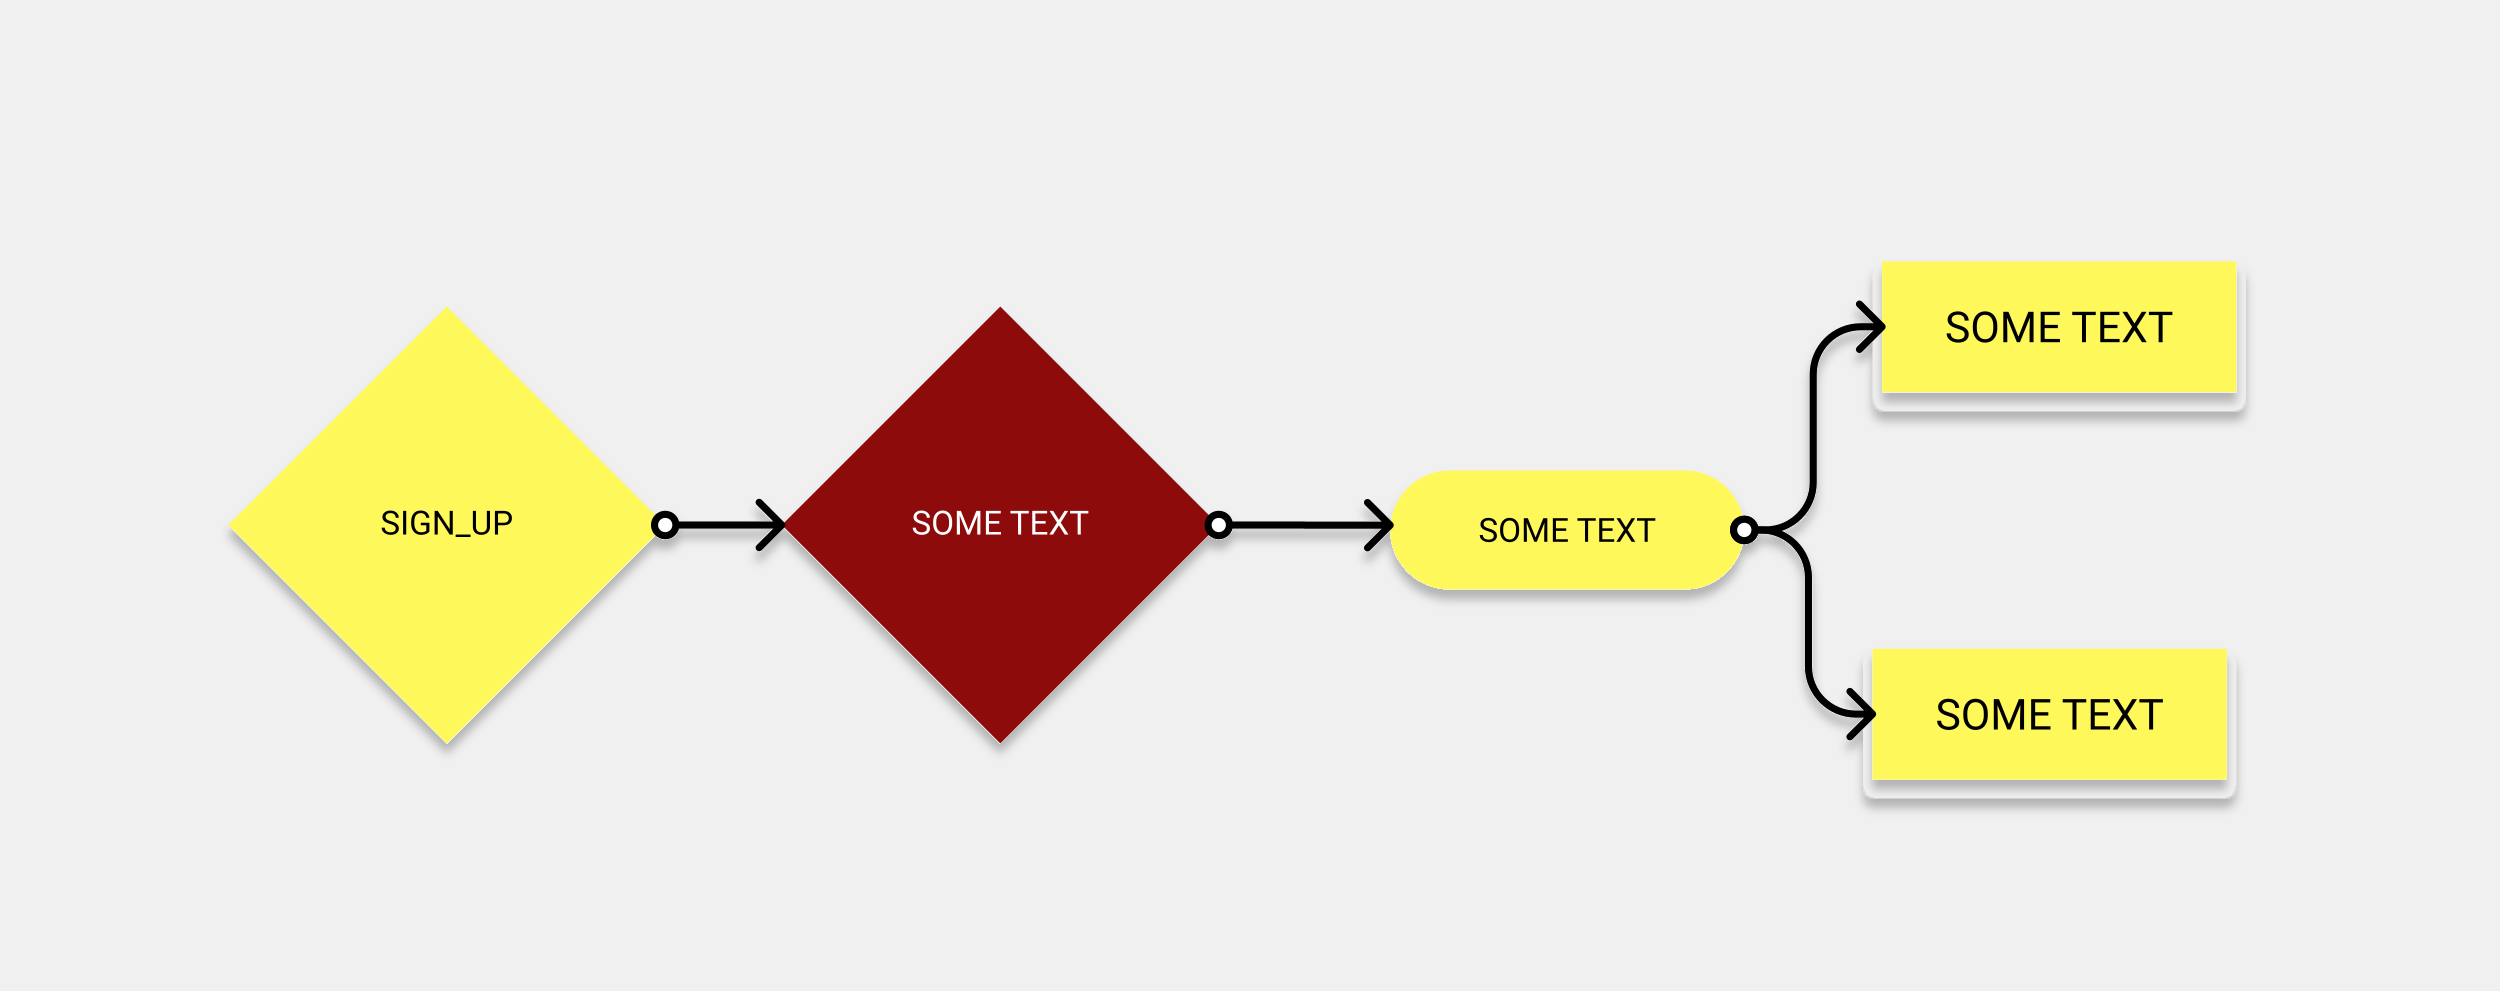
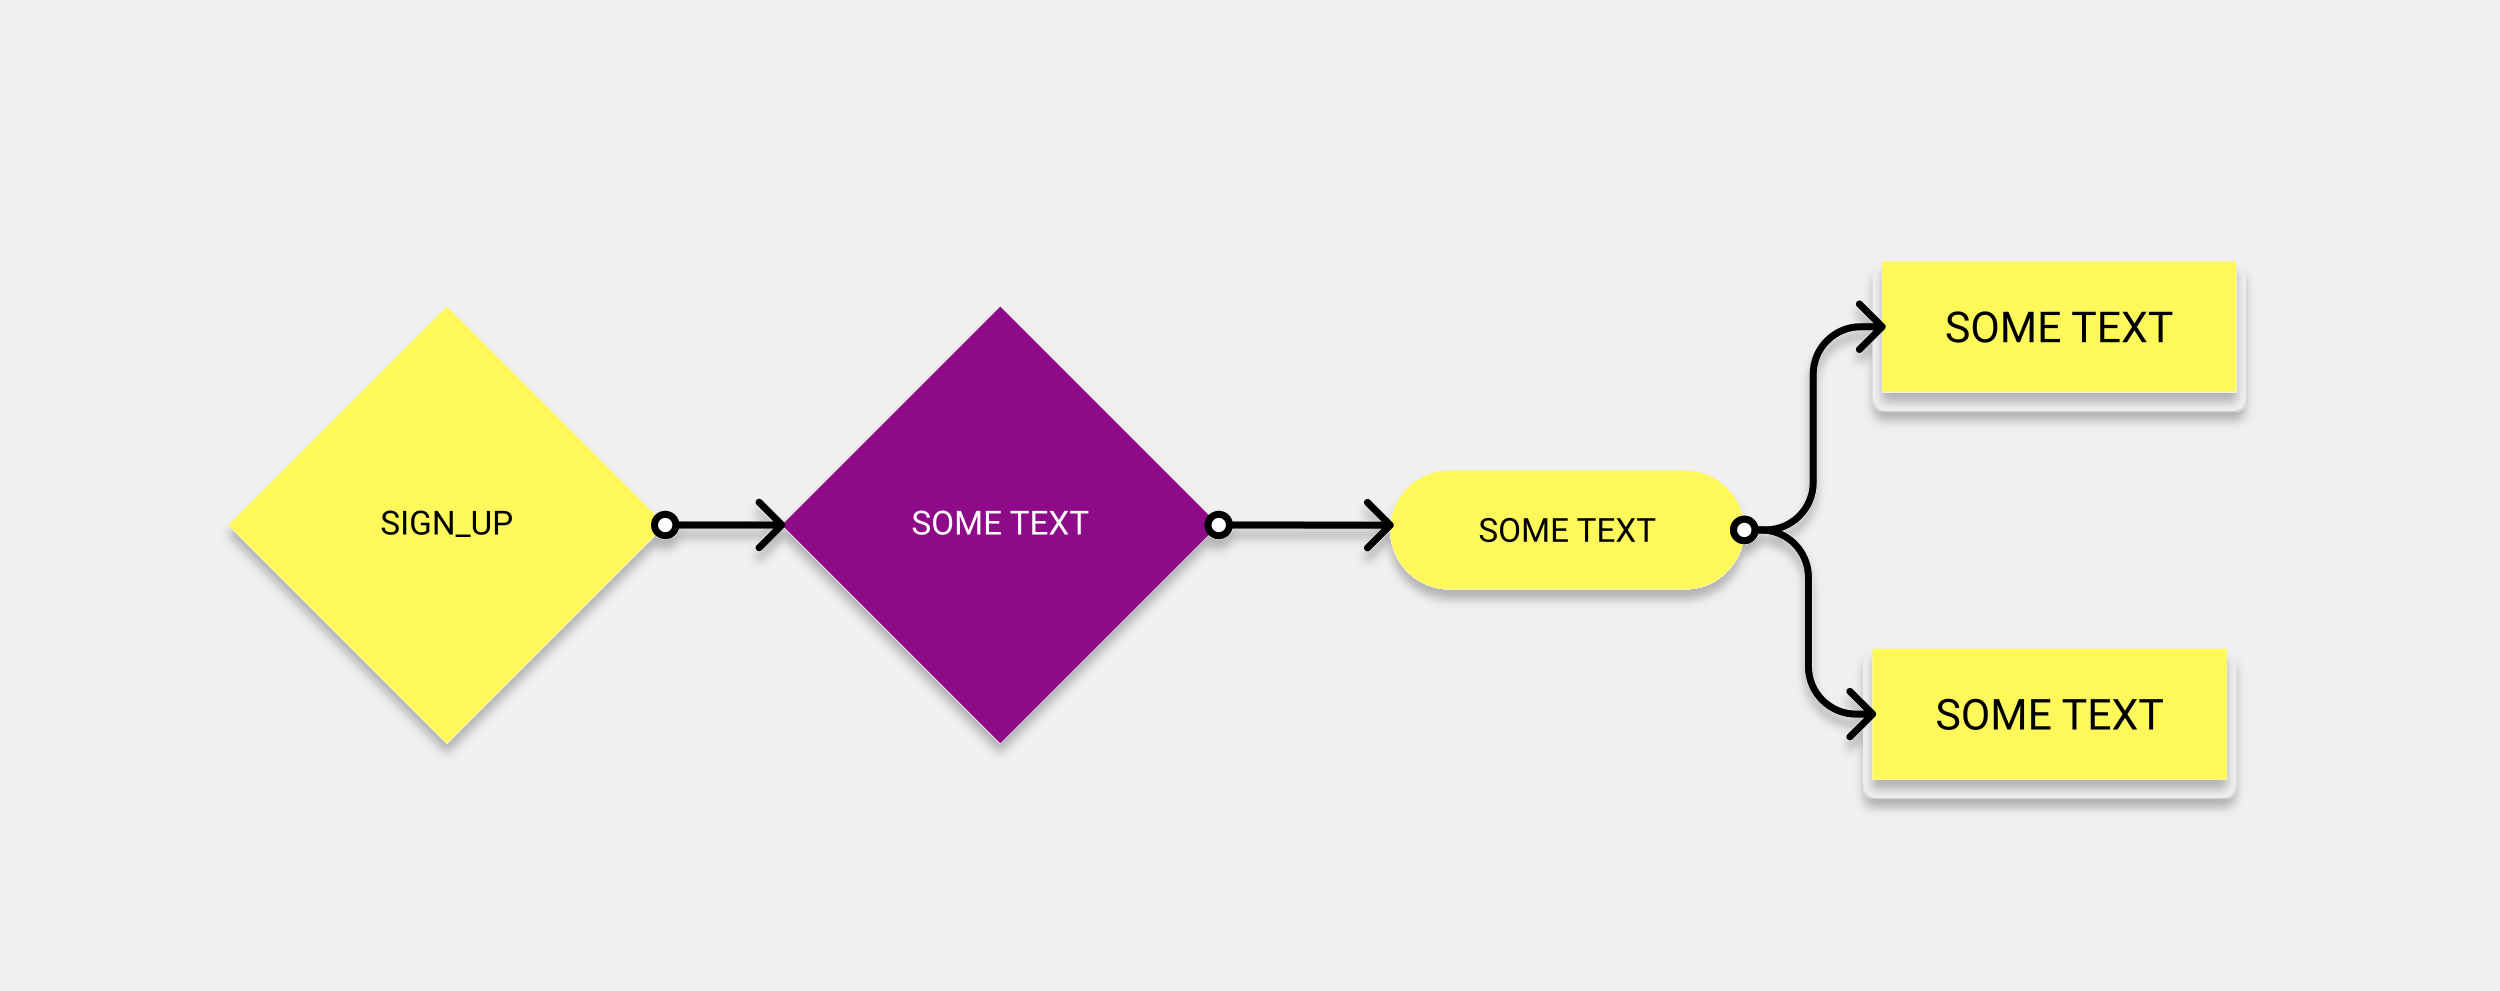
<svg xmlns="http://www.w3.org/2000/svg" width="1052" height="417" viewBox="0 0 1052 417" fill="none">
  <g filter="url(#filter0_d_1:63)">
    <rect width="130.004" height="130.004" transform="translate(188 129) rotate(45)" fill="#FFF85A" />
    <path d="M164.149 220.49C163.024 220.166 162.203 219.77 161.688 219.3C161.178 218.826 160.923 218.243 160.923 217.55C160.923 216.767 161.235 216.119 161.859 215.609C162.488 215.094 163.304 214.837 164.307 214.837C164.99 214.837 165.599 214.969 166.132 215.233C166.67 215.497 167.084 215.862 167.376 216.327C167.672 216.792 167.82 217.3 167.82 217.851H166.501C166.501 217.25 166.31 216.778 165.927 216.436C165.544 216.09 165.004 215.917 164.307 215.917C163.66 215.917 163.154 216.06 162.789 216.347C162.429 216.63 162.249 217.024 162.249 217.53C162.249 217.936 162.42 218.28 162.762 218.562C163.108 218.84 163.694 219.095 164.519 219.328C165.348 219.56 165.995 219.818 166.46 220.1C166.929 220.378 167.276 220.704 167.499 221.078C167.727 221.451 167.841 221.891 167.841 222.397C167.841 223.204 167.526 223.851 166.897 224.339C166.269 224.822 165.428 225.063 164.375 225.063C163.691 225.063 163.053 224.933 162.461 224.673C161.868 224.409 161.41 224.049 161.087 223.593C160.768 223.138 160.608 222.62 160.608 222.042H161.928C161.928 222.643 162.149 223.119 162.591 223.47C163.037 223.817 163.632 223.99 164.375 223.99C165.068 223.99 165.599 223.849 165.968 223.566C166.337 223.283 166.521 222.898 166.521 222.411C166.521 221.923 166.351 221.547 166.009 221.283C165.667 221.014 165.047 220.75 164.149 220.49ZM170.937 224.926H169.625V214.973H170.937V224.926ZM180.692 223.621C180.355 224.104 179.883 224.466 179.277 224.708C178.676 224.945 177.974 225.063 177.172 225.063C176.361 225.063 175.641 224.874 175.012 224.496C174.383 224.113 173.895 223.571 173.549 222.869C173.207 222.167 173.032 221.353 173.022 220.428V219.56C173.022 218.061 173.371 216.899 174.068 216.074C174.77 215.249 175.755 214.837 177.021 214.837C178.061 214.837 178.897 215.103 179.53 215.636C180.164 216.165 180.551 216.917 180.692 217.892H179.38C179.134 216.575 178.35 215.917 177.028 215.917C176.149 215.917 175.481 216.227 175.025 216.846C174.574 217.462 174.346 218.355 174.342 219.526V220.339C174.342 221.456 174.597 222.345 175.107 223.005C175.618 223.662 176.308 223.99 177.179 223.99C177.671 223.99 178.102 223.935 178.471 223.826C178.84 223.716 179.145 223.532 179.387 223.272V221.037H177.083V219.97H180.692V223.621ZM190.536 224.926H189.217L184.206 217.256V224.926H182.887V214.973H184.206L189.23 222.677V214.973H190.536V224.926ZM198.001 225.959H191.739V224.926H198.001V225.959ZM206.19 214.973V221.741C206.186 222.68 205.89 223.448 205.302 224.045C204.718 224.642 203.925 224.977 202.923 225.049L202.574 225.063C201.485 225.063 200.617 224.769 199.97 224.181C199.323 223.593 198.994 222.784 198.985 221.755V214.973H200.284V221.714C200.284 222.434 200.482 222.994 200.879 223.395C201.275 223.792 201.84 223.99 202.574 223.99C203.317 223.99 203.884 223.792 204.276 223.395C204.673 222.999 204.871 222.44 204.871 221.72V214.973H206.19ZM209.574 221.03V224.926H208.262V214.973H211.933C213.022 214.973 213.874 215.251 214.489 215.807C215.109 216.363 215.419 217.099 215.419 218.015C215.419 218.981 215.116 219.727 214.51 220.251C213.908 220.77 213.045 221.03 211.919 221.03H209.574ZM209.574 219.957H211.933C212.634 219.957 213.172 219.793 213.546 219.464C213.92 219.132 214.106 218.653 214.106 218.029C214.106 217.436 213.92 216.963 213.546 216.607C213.172 216.252 212.66 216.067 212.008 216.053H209.574V219.957Z" fill="black" />
-     <rect width="130.004" height="130.004" transform="translate(420.926 129) rotate(45)" fill="#8D0B0B" />
+     <rect width="130.004" height="130.004" transform="translate(420.926 129) rotate(45)" fill="#8D0B88" />
    <path d="M387.635 220.49C386.51 220.166 385.689 219.77 385.174 219.3C384.664 218.826 384.409 218.243 384.409 217.55C384.409 216.767 384.721 216.119 385.345 215.609C385.974 215.094 386.79 214.837 387.793 214.837C388.476 214.837 389.085 214.969 389.618 215.233C390.156 215.497 390.57 215.862 390.862 216.327C391.158 216.792 391.306 217.3 391.306 217.851H389.987C389.987 217.25 389.796 216.778 389.413 216.436C389.03 216.09 388.49 215.917 387.793 215.917C387.145 215.917 386.64 216.06 386.275 216.347C385.915 216.63 385.735 217.024 385.735 217.53C385.735 217.936 385.906 218.28 386.248 218.562C386.594 218.84 387.18 219.095 388.005 219.328C388.834 219.56 389.481 219.818 389.946 220.1C390.415 220.378 390.762 220.704 390.985 221.078C391.213 221.451 391.327 221.891 391.327 222.397C391.327 223.204 391.012 223.851 390.383 224.339C389.755 224.822 388.914 225.063 387.861 225.063C387.177 225.063 386.539 224.933 385.947 224.673C385.354 224.409 384.896 224.049 384.573 223.593C384.254 223.138 384.094 222.62 384.094 222.042H385.414C385.414 222.643 385.635 223.119 386.077 223.47C386.523 223.817 387.118 223.99 387.861 223.99C388.554 223.99 389.085 223.849 389.454 223.566C389.823 223.283 390.007 222.898 390.007 222.411C390.007 221.923 389.837 221.547 389.495 221.283C389.153 221.014 388.533 220.75 387.635 220.49ZM400.672 220.271C400.672 221.246 400.507 222.099 400.179 222.828C399.851 223.552 399.386 224.106 398.785 224.489C398.183 224.872 397.481 225.063 396.679 225.063C395.895 225.063 395.2 224.872 394.594 224.489C393.988 224.102 393.517 223.552 393.179 222.841C392.847 222.126 392.676 221.299 392.667 220.36V219.642C392.667 218.685 392.833 217.84 393.166 217.106C393.498 216.372 393.968 215.812 394.574 215.424C395.185 215.033 395.882 214.837 396.666 214.837C397.463 214.837 398.165 215.03 398.771 215.418C399.382 215.8 399.851 216.359 400.179 217.092C400.507 217.822 400.672 218.672 400.672 219.642V220.271ZM399.366 219.629C399.366 218.448 399.129 217.544 398.655 216.915C398.181 216.281 397.518 215.964 396.666 215.964C395.836 215.964 395.182 216.281 394.704 216.915C394.23 217.544 393.986 218.419 393.972 219.54V220.271C393.972 221.415 394.212 222.315 394.69 222.971C395.173 223.623 395.836 223.949 396.679 223.949C397.527 223.949 398.183 223.641 398.648 223.026C399.113 222.406 399.352 221.52 399.366 220.367V219.629ZM404.336 214.973L407.589 223.094L410.843 214.973H412.546V224.926H411.233V221.05L411.356 216.867L408.088 224.926H407.084L403.823 216.887L403.953 221.05V224.926H402.64V214.973H404.336ZM420.489 220.326H416.175V223.853H421.186V224.926H414.863V214.973H421.118V216.053H416.175V219.253H420.489V220.326ZM432.896 216.053H429.697V224.926H428.391V216.053H425.199V214.973H432.896V216.053ZM439.999 220.326H435.685V223.853H440.696V224.926H434.373V214.973H440.628V216.053H435.685V219.253H439.999V220.326ZM445.577 218.788L447.963 214.973H449.507L446.363 219.909L449.583 224.926H448.024L445.577 221.044L443.116 224.926H441.564L444.791 219.909L441.639 214.973H443.177L445.577 218.788ZM457.984 216.053H454.785V224.926H453.479V216.053H450.287V214.973H457.984V216.053Z" fill="white" />
    <path d="M585 223C585 209.193 596.193 198 610 198H709C722.807 198 734 209.193 734 223V223C734 236.807 722.807 248 709 248H610C596.193 248 585 236.807 585 223V223Z" fill="#FFF85A" />
    <path d="M626.209 223.563C625.083 223.24 624.263 222.843 623.748 222.374C623.238 221.9 622.982 221.317 622.982 220.624C622.982 219.84 623.295 219.193 623.919 218.683C624.548 218.168 625.364 217.91 626.366 217.91C627.05 217.91 627.658 218.042 628.191 218.307C628.729 218.571 629.144 218.936 629.436 219.4C629.732 219.865 629.88 220.373 629.88 220.925H628.561C628.561 220.323 628.369 219.852 627.986 219.51C627.604 219.163 627.063 218.99 626.366 218.99C625.719 218.99 625.213 219.134 624.849 219.421C624.489 219.703 624.309 220.098 624.309 220.604C624.309 221.009 624.479 221.353 624.821 221.636C625.168 221.914 625.753 222.169 626.578 222.401C627.408 222.634 628.055 222.891 628.52 223.174C628.989 223.452 629.335 223.778 629.559 224.151C629.786 224.525 629.9 224.965 629.9 225.471C629.9 226.277 629.586 226.924 628.957 227.412C628.328 227.895 627.487 228.137 626.435 228.137C625.751 228.137 625.113 228.007 624.521 227.747C623.928 227.483 623.47 227.123 623.146 226.667C622.827 226.211 622.668 225.694 622.668 225.115H623.987C623.987 225.717 624.208 226.193 624.65 226.544C625.097 226.89 625.692 227.063 626.435 227.063C627.127 227.063 627.658 226.922 628.027 226.64C628.396 226.357 628.581 225.972 628.581 225.484C628.581 224.997 628.41 224.621 628.068 224.356C627.727 224.088 627.107 223.823 626.209 223.563ZM639.245 223.345C639.245 224.32 639.081 225.172 638.753 225.901C638.425 226.626 637.96 227.18 637.358 227.562C636.757 227.945 636.055 228.137 635.253 228.137C634.469 228.137 633.774 227.945 633.168 227.562C632.562 227.175 632.09 226.626 631.753 225.915C631.42 225.2 631.249 224.372 631.24 223.434V222.716C631.24 221.759 631.407 220.913 631.739 220.18C632.072 219.446 632.541 218.885 633.147 218.498C633.758 218.106 634.455 217.91 635.239 217.91C636.037 217.91 636.739 218.104 637.345 218.491C637.955 218.874 638.425 219.432 638.753 220.166C639.081 220.895 639.245 221.745 639.245 222.716V223.345ZM637.939 222.702C637.939 221.522 637.702 220.617 637.229 219.988C636.755 219.355 636.091 219.038 635.239 219.038C634.41 219.038 633.756 219.355 633.277 219.988C632.803 220.617 632.56 221.492 632.546 222.613V223.345C632.546 224.489 632.785 225.389 633.264 226.045C633.747 226.697 634.41 227.022 635.253 227.022C636.101 227.022 636.757 226.715 637.222 226.1C637.687 225.48 637.926 224.593 637.939 223.44V222.702ZM642.909 218.047L646.163 226.168L649.417 218.047H651.119V228H649.807V224.124L649.93 219.94L646.662 228H645.657L642.396 219.961L642.526 224.124V228H641.214V218.047H642.909ZM659.062 223.399H654.749V226.927H659.76V228H653.437V218.047H659.691V219.127H654.749V222.326H659.062V223.399ZM671.47 219.127H668.271V228H666.965V219.127H663.772V218.047H671.47V219.127ZM678.572 223.399H674.259V226.927H679.27V228H672.946V218.047H679.201V219.127H674.259V222.326H678.572V223.399ZM684.15 221.861L686.536 218.047H688.081L684.937 222.982L688.156 228H686.598L684.15 224.117L681.689 228H680.138L683.364 222.982L680.213 218.047H681.751L684.15 221.861ZM696.558 219.127H693.358V228H692.053V219.127H688.86V218.047H696.558V219.127Z" fill="black" />
    <path d="M512.853 216.426C510.353 216.426 508.353 218.426 508.353 220.926C508.353 223.426 510.353 225.426 512.853 225.426C515.353 225.426 517.353 223.426 517.353 220.926C517.353 218.426 515.353 216.426 512.853 216.426Z" fill="white" />
    <path d="M586.061 222.061C586.646 221.475 586.646 220.525 586.061 219.939L576.515 210.393C575.929 209.808 574.979 209.808 574.393 210.393C573.808 210.979 573.808 211.929 574.393 212.515L582.879 221L574.393 229.485C573.808 230.071 573.808 231.021 574.393 231.607C574.979 232.192 575.929 232.192 576.515 231.607L586.061 222.061ZM509.853 220.926C509.853 219.255 511.181 217.926 512.853 217.926V214.926C509.524 214.926 506.853 217.598 506.853 220.926H509.853ZM512.853 217.926C514.524 217.926 515.853 219.255 515.853 220.926H518.853C518.853 217.598 516.181 214.926 512.853 214.926V217.926ZM515.853 220.926C515.853 222.598 514.524 223.926 512.853 223.926V226.926C516.181 226.926 518.853 224.255 518.853 220.926H515.853ZM512.853 223.926C511.181 223.926 509.853 222.598 509.853 220.926H506.853C506.853 224.255 509.524 226.926 512.853 226.926V223.926ZM517.353 222.426H548.89V219.426H517.353V222.426ZM548.963 222.5H585V219.5H548.963V222.5ZM547.426 220.963C547.426 221.812 548.114 222.5 548.963 222.5V219.5C549.771 219.5 550.426 220.155 550.426 220.963H547.426ZM548.89 222.426C548.082 222.426 547.426 221.771 547.426 220.963H550.426C550.426 220.114 549.738 219.426 548.89 219.426V222.426Z" fill="black" />
    <g filter="url(#filter1_d_1:63)">
      <rect width="149" height="55" transform="translate(788 273)" fill="#FFF85A" />
      <path d="M819.697 301.296C818.25 300.88 817.195 300.37 816.533 299.767C815.877 299.157 815.549 298.407 815.549 297.517C815.549 296.509 815.95 295.677 816.753 295.021C817.562 294.358 818.61 294.027 819.899 294.027C820.778 294.027 821.561 294.197 822.246 294.537C822.938 294.877 823.471 295.346 823.846 295.943C824.227 296.541 824.417 297.194 824.417 297.903H822.721C822.721 297.13 822.475 296.523 821.982 296.084C821.49 295.639 820.796 295.416 819.899 295.416C819.067 295.416 818.417 295.601 817.948 295.97C817.485 296.333 817.254 296.84 817.254 297.49C817.254 298.012 817.474 298.454 817.913 298.817C818.358 299.175 819.111 299.503 820.172 299.802C821.238 300.101 822.07 300.432 822.668 300.795C823.271 301.152 823.717 301.571 824.004 302.052C824.297 302.532 824.443 303.098 824.443 303.748C824.443 304.785 824.039 305.617 823.23 306.244C822.422 306.865 821.341 307.176 819.987 307.176C819.108 307.176 818.288 307.009 817.526 306.675C816.765 306.335 816.176 305.872 815.76 305.286C815.35 304.7 815.145 304.035 815.145 303.291H816.841C816.841 304.064 817.125 304.677 817.693 305.128C818.268 305.573 819.032 305.796 819.987 305.796C820.878 305.796 821.561 305.614 822.035 305.251C822.51 304.888 822.747 304.393 822.747 303.766C822.747 303.139 822.527 302.655 822.088 302.315C821.648 301.97 820.852 301.63 819.697 301.296ZM836.458 301.015C836.458 302.269 836.247 303.364 835.825 304.302C835.403 305.233 834.806 305.945 834.032 306.438C833.259 306.93 832.356 307.176 831.325 307.176C830.317 307.176 829.424 306.93 828.645 306.438C827.865 305.939 827.259 305.233 826.825 304.319C826.397 303.399 826.178 302.336 826.166 301.129V300.206C826.166 298.976 826.38 297.889 826.808 296.945C827.235 296.002 827.839 295.281 828.618 294.783C829.403 294.279 830.3 294.027 831.308 294.027C832.333 294.027 833.235 294.276 834.015 294.774C834.8 295.267 835.403 295.984 835.825 296.928C836.247 297.865 836.458 298.958 836.458 300.206V301.015ZM834.779 300.188C834.779 298.671 834.475 297.508 833.865 296.699C833.256 295.885 832.403 295.478 831.308 295.478C830.241 295.478 829.4 295.885 828.785 296.699C828.176 297.508 827.862 298.633 827.845 300.074V301.015C827.845 302.485 828.152 303.643 828.768 304.486C829.389 305.324 830.241 305.743 831.325 305.743C832.415 305.743 833.259 305.348 833.856 304.557C834.454 303.76 834.762 302.62 834.779 301.138V300.188ZM841.169 294.203L845.353 304.645L849.536 294.203H851.725V307H850.037V302.017L850.195 296.638L845.994 307H844.702L840.51 296.664L840.677 302.017V307H838.989V294.203H841.169ZM861.938 301.085H856.392V305.62H862.834V307H854.704V294.203H862.746V295.592H856.392V299.705H861.938V301.085ZM877.89 295.592H873.776V307H872.098V295.592H867.993V294.203H877.89V295.592ZM887.021 301.085H881.476V305.62H887.918V307H879.788V294.203H887.83V295.592H881.476V299.705H887.021V301.085ZM894.193 299.107L897.261 294.203H899.247L895.204 300.549L899.344 307H897.34L894.193 302.008L891.029 307H889.034L893.183 300.549L889.131 294.203H891.108L894.193 299.107ZM910.146 295.592H906.032V307H904.354V295.592H900.249V294.203H910.146V295.592Z" fill="black" />
    </g>
    <g filter="url(#filter2_d_1:63)">
      <rect width="149" height="55" transform="translate(792 110)" fill="#FFF85A" />
      <path d="M823.697 138.296C822.25 137.88 821.195 137.37 820.533 136.767C819.877 136.157 819.549 135.407 819.549 134.517C819.549 133.509 819.95 132.677 820.753 132.021C821.562 131.358 822.61 131.027 823.899 131.027C824.778 131.027 825.561 131.197 826.246 131.537C826.938 131.877 827.471 132.346 827.846 132.943C828.227 133.541 828.417 134.194 828.417 134.903H826.721C826.721 134.13 826.475 133.523 825.982 133.084C825.49 132.639 824.796 132.416 823.899 132.416C823.067 132.416 822.417 132.601 821.948 132.97C821.485 133.333 821.254 133.84 821.254 134.49C821.254 135.012 821.474 135.454 821.913 135.817C822.358 136.175 823.111 136.503 824.172 136.802C825.238 137.101 826.07 137.432 826.668 137.795C827.271 138.152 827.717 138.571 828.004 139.052C828.297 139.532 828.443 140.098 828.443 140.748C828.443 141.785 828.039 142.617 827.23 143.244C826.422 143.865 825.341 144.176 823.987 144.176C823.108 144.176 822.288 144.009 821.526 143.675C820.765 143.335 820.176 142.872 819.76 142.286C819.35 141.7 819.145 141.035 819.145 140.291H820.841C820.841 141.064 821.125 141.677 821.693 142.128C822.268 142.573 823.032 142.796 823.987 142.796C824.878 142.796 825.561 142.614 826.035 142.251C826.51 141.888 826.747 141.393 826.747 140.766C826.747 140.139 826.527 139.655 826.088 139.315C825.648 138.97 824.852 138.63 823.697 138.296ZM840.458 138.015C840.458 139.269 840.247 140.364 839.825 141.302C839.403 142.233 838.806 142.945 838.032 143.438C837.259 143.93 836.356 144.176 835.325 144.176C834.317 144.176 833.424 143.93 832.645 143.438C831.865 142.939 831.259 142.233 830.825 141.319C830.397 140.399 830.178 139.336 830.166 138.129V137.206C830.166 135.976 830.38 134.889 830.808 133.945C831.235 133.002 831.839 132.281 832.618 131.783C833.403 131.279 834.3 131.027 835.308 131.027C836.333 131.027 837.235 131.276 838.015 131.774C838.8 132.267 839.403 132.984 839.825 133.928C840.247 134.865 840.458 135.958 840.458 137.206V138.015ZM838.779 137.188C838.779 135.671 838.475 134.508 837.865 133.699C837.256 132.885 836.403 132.478 835.308 132.478C834.241 132.478 833.4 132.885 832.785 133.699C832.176 134.508 831.862 135.633 831.845 137.074V138.015C831.845 139.485 832.152 140.643 832.768 141.486C833.389 142.324 834.241 142.743 835.325 142.743C836.415 142.743 837.259 142.348 837.856 141.557C838.454 140.76 838.762 139.62 838.779 138.138V137.188ZM845.169 131.203L849.353 141.645L853.536 131.203H855.725V144H854.037V139.017L854.195 133.638L849.994 144H848.702L844.51 133.664L844.677 139.017V144H842.989V131.203H845.169ZM865.938 138.085H860.392V142.62H866.834V144H858.704V131.203H866.746V132.592H860.392V136.705H865.938V138.085ZM881.89 132.592H877.776V144H876.098V132.592H871.993V131.203H881.89V132.592ZM891.021 138.085H885.476V142.62H891.918V144H883.788V131.203H891.83V132.592H885.476V136.705H891.021V138.085ZM898.193 136.107L901.261 131.203H903.247L899.204 137.549L903.344 144H901.34L898.193 139.008L895.029 144H893.034L897.183 137.549L893.131 131.203H895.108L898.193 136.107ZM914.146 132.592H910.032V144H908.354V132.592H904.249V131.203H914.146V132.592Z" fill="black" />
    </g>
    <path d="M279.926 216.426C277.426 216.426 275.426 218.426 275.426 220.926C275.426 223.426 277.426 225.426 279.926 225.426C282.426 225.426 284.426 223.426 284.426 220.926C284.426 218.426 282.426 216.426 279.926 216.426Z" fill="white" />
    <path d="M330.061 221.987C330.646 221.401 330.646 220.452 330.061 219.866L320.515 210.32C319.929 209.734 318.979 209.734 318.393 210.32C317.808 210.906 317.808 211.855 318.393 212.441L326.879 220.926L318.393 229.412C317.808 229.997 317.808 230.947 318.393 231.533C318.979 232.119 319.929 232.119 320.515 231.533L330.061 221.987ZM276.926 220.926C276.926 219.255 278.255 217.926 279.926 217.926V214.926C276.598 214.926 273.926 217.598 273.926 220.926H276.926ZM279.926 217.926C281.598 217.926 282.926 219.255 282.926 220.926H285.926C285.926 217.598 283.255 214.926 279.926 214.926V217.926ZM282.926 220.926C282.926 222.598 281.598 223.926 279.926 223.926V226.926C283.255 226.926 285.926 224.255 285.926 220.926H282.926ZM279.926 223.926C278.255 223.926 276.926 222.598 276.926 220.926H273.926C273.926 224.255 276.598 226.926 279.926 226.926V223.926ZM284.426 222.426H329V219.426H284.426V222.426Z" fill="black" />
    <path d="M734 218.5C731.5 218.5 729.5 220.5 729.5 223C729.5 225.5 731.5 227.5 734 227.5C736.5 227.5 738.5 225.5 738.5 223C738.5 220.5 736.5 218.5 734 218.5Z" fill="white" />
    <path d="M789.061 301.561C789.646 300.975 789.646 300.025 789.061 299.439L779.515 289.893C778.929 289.308 777.979 289.308 777.393 289.893C776.808 290.479 776.808 291.429 777.393 292.015L785.879 300.5L777.393 308.985C776.808 309.571 776.808 310.521 777.393 311.107C777.979 311.692 778.929 311.692 779.515 311.107L789.061 301.561ZM731 223C731 221.328 732.328 220 734 220V217C730.672 217 728 219.672 728 223H731ZM734 220C735.672 220 737 221.328 737 223H740C740 219.672 737.328 217 734 217V220ZM737 223C737 224.672 735.672 226 734 226V229C737.328 229 740 226.328 740 223H737ZM734 226C732.328 226 731 224.672 731 223H728C728 226.328 730.672 229 734 229V226ZM738.5 224.5H741V221.5H738.5V224.5ZM759.5 243V280.5H762.5V243H759.5ZM781 302H788V299H781V302ZM759.5 280.5C759.5 292.374 769.126 302 781 302V299C770.783 299 762.5 290.717 762.5 280.5H759.5ZM741 224.5C751.217 224.5 759.5 232.783 759.5 243H762.5C762.5 231.126 752.874 221.5 741 221.5V224.5Z" fill="black" />
    <path d="M734 218.5C731.5 218.5 729.5 220.5 729.5 223C729.5 225.5 731.5 227.5 734 227.5C736.5 227.5 738.5 225.5 738.5 223C738.5 220.5 736.5 218.5 734 218.5Z" fill="white" />
    <path d="M793.061 138.561C793.646 137.975 793.646 137.025 793.061 136.439L783.515 126.893C782.929 126.308 781.979 126.308 781.393 126.893C780.808 127.479 780.808 128.429 781.393 129.015L789.879 137.5L781.393 145.985C780.808 146.571 780.808 147.521 781.393 148.107C781.979 148.692 782.929 148.692 783.515 148.107L793.061 138.561ZM731 223C731 221.328 732.328 220 734 220V217C730.672 217 728 219.672 728 223H731ZM734 220C735.672 220 737 221.328 737 223H740C740 219.672 737.328 217 734 217V220ZM737 223C737 224.672 735.672 226 734 226V229C737.328 229 740 226.328 740 223H737ZM734 226C732.328 226 731 224.672 731 223H728C728 226.328 730.672 229 734 229V226ZM738.5 224.5H743V221.5H738.5V224.5ZM764.5 203V157.5H761.5V203H764.5ZM783 139H792V136H783V139ZM764.5 157.5C764.5 147.283 772.783 139 783 139V136C771.126 136 761.5 145.626 761.5 157.5H764.5ZM743 224.5C754.874 224.5 764.5 214.874 764.5 203H761.5C761.5 213.217 753.217 221.5 743 221.5V224.5Z" fill="black" />
  </g>
  <defs>
    <filter id="filter0_d_1:63" x="-4" y="0" width="1060" height="425" filterUnits="userSpaceOnUse" color-interpolation-filters="sRGB">
      <feFlood flood-opacity="0" result="BackgroundImageFix" />
      <feColorMatrix in="SourceAlpha" type="matrix" values="0 0 0 0 0 0 0 0 0 0 0 0 0 0 0 0 0 0 127 0" result="hardAlpha" />
      <feOffset dy="4" />
      <feGaussianBlur stdDeviation="2" />
      <feComposite in2="hardAlpha" operator="out" />
      <feColorMatrix type="matrix" values="0 0 0 0 0 0 0 0 0 0 0 0 0 0 0 0 0 0 0.25 0" />
      <feBlend mode="normal" in2="BackgroundImageFix" result="effect1_dropShadow_1:63" />
      <feBlend mode="normal" in="SourceGraphic" in2="effect1_dropShadow_1:63" result="shape" />
    </filter>
    <filter id="filter1_d_1:63" x="784" y="273" width="157" height="63" filterUnits="userSpaceOnUse" color-interpolation-filters="sRGB">
      <feFlood flood-opacity="0" result="BackgroundImageFix" />
      <feColorMatrix in="SourceAlpha" type="matrix" values="0 0 0 0 0 0 0 0 0 0 0 0 0 0 0 0 0 0 127 0" result="hardAlpha" />
      <feOffset dy="4" />
      <feGaussianBlur stdDeviation="2" />
      <feComposite in2="hardAlpha" operator="out" />
      <feColorMatrix type="matrix" values="0 0 0 0 0 0 0 0 0 0 0 0 0 0 0 0 0 0 0.25 0" />
      <feBlend mode="normal" in2="BackgroundImageFix" result="effect1_dropShadow_1:63" />
      <feBlend mode="normal" in="SourceGraphic" in2="effect1_dropShadow_1:63" result="shape" />
    </filter>
    <filter id="filter2_d_1:63" x="788" y="110" width="157" height="63" filterUnits="userSpaceOnUse" color-interpolation-filters="sRGB">
      <feFlood flood-opacity="0" result="BackgroundImageFix" />
      <feColorMatrix in="SourceAlpha" type="matrix" values="0 0 0 0 0 0 0 0 0 0 0 0 0 0 0 0 0 0 127 0" result="hardAlpha" />
      <feOffset dy="4" />
      <feGaussianBlur stdDeviation="2" />
      <feComposite in2="hardAlpha" operator="out" />
      <feColorMatrix type="matrix" values="0 0 0 0 0 0 0 0 0 0 0 0 0 0 0 0 0 0 0.25 0" />
      <feBlend mode="normal" in2="BackgroundImageFix" result="effect1_dropShadow_1:63" />
      <feBlend mode="normal" in="SourceGraphic" in2="effect1_dropShadow_1:63" result="shape" />
    </filter>
  </defs>
</svg>
